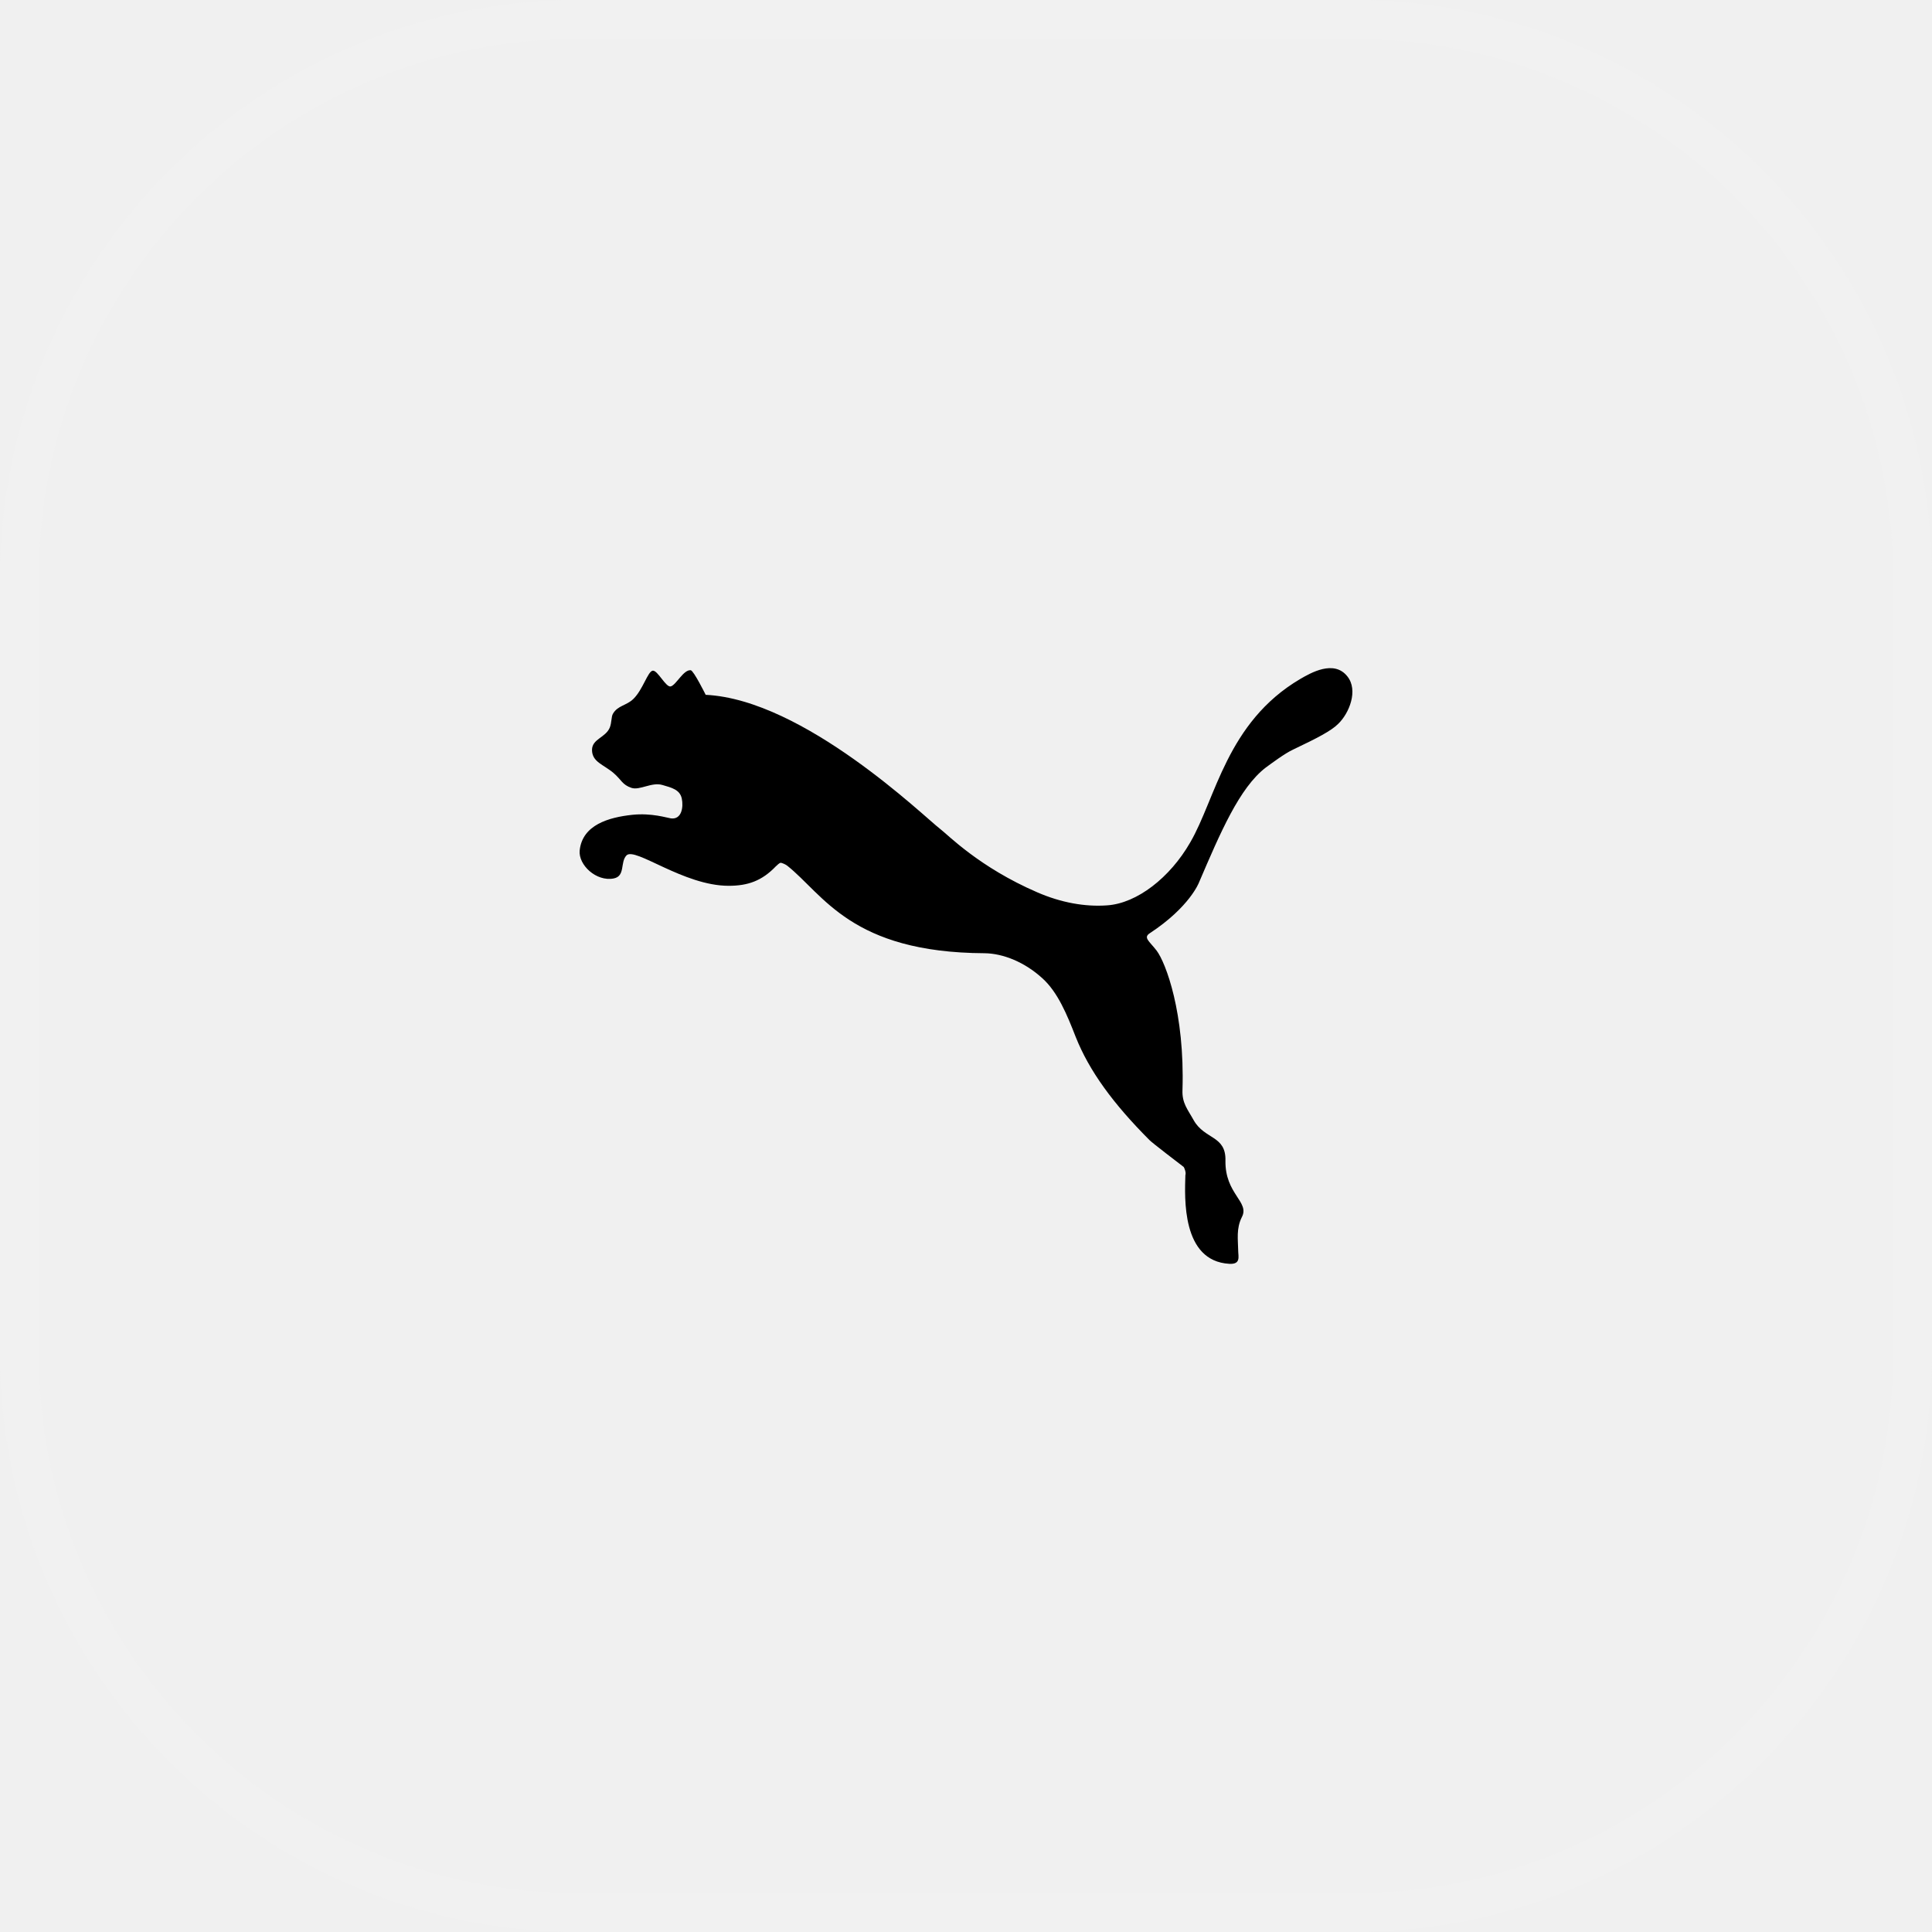
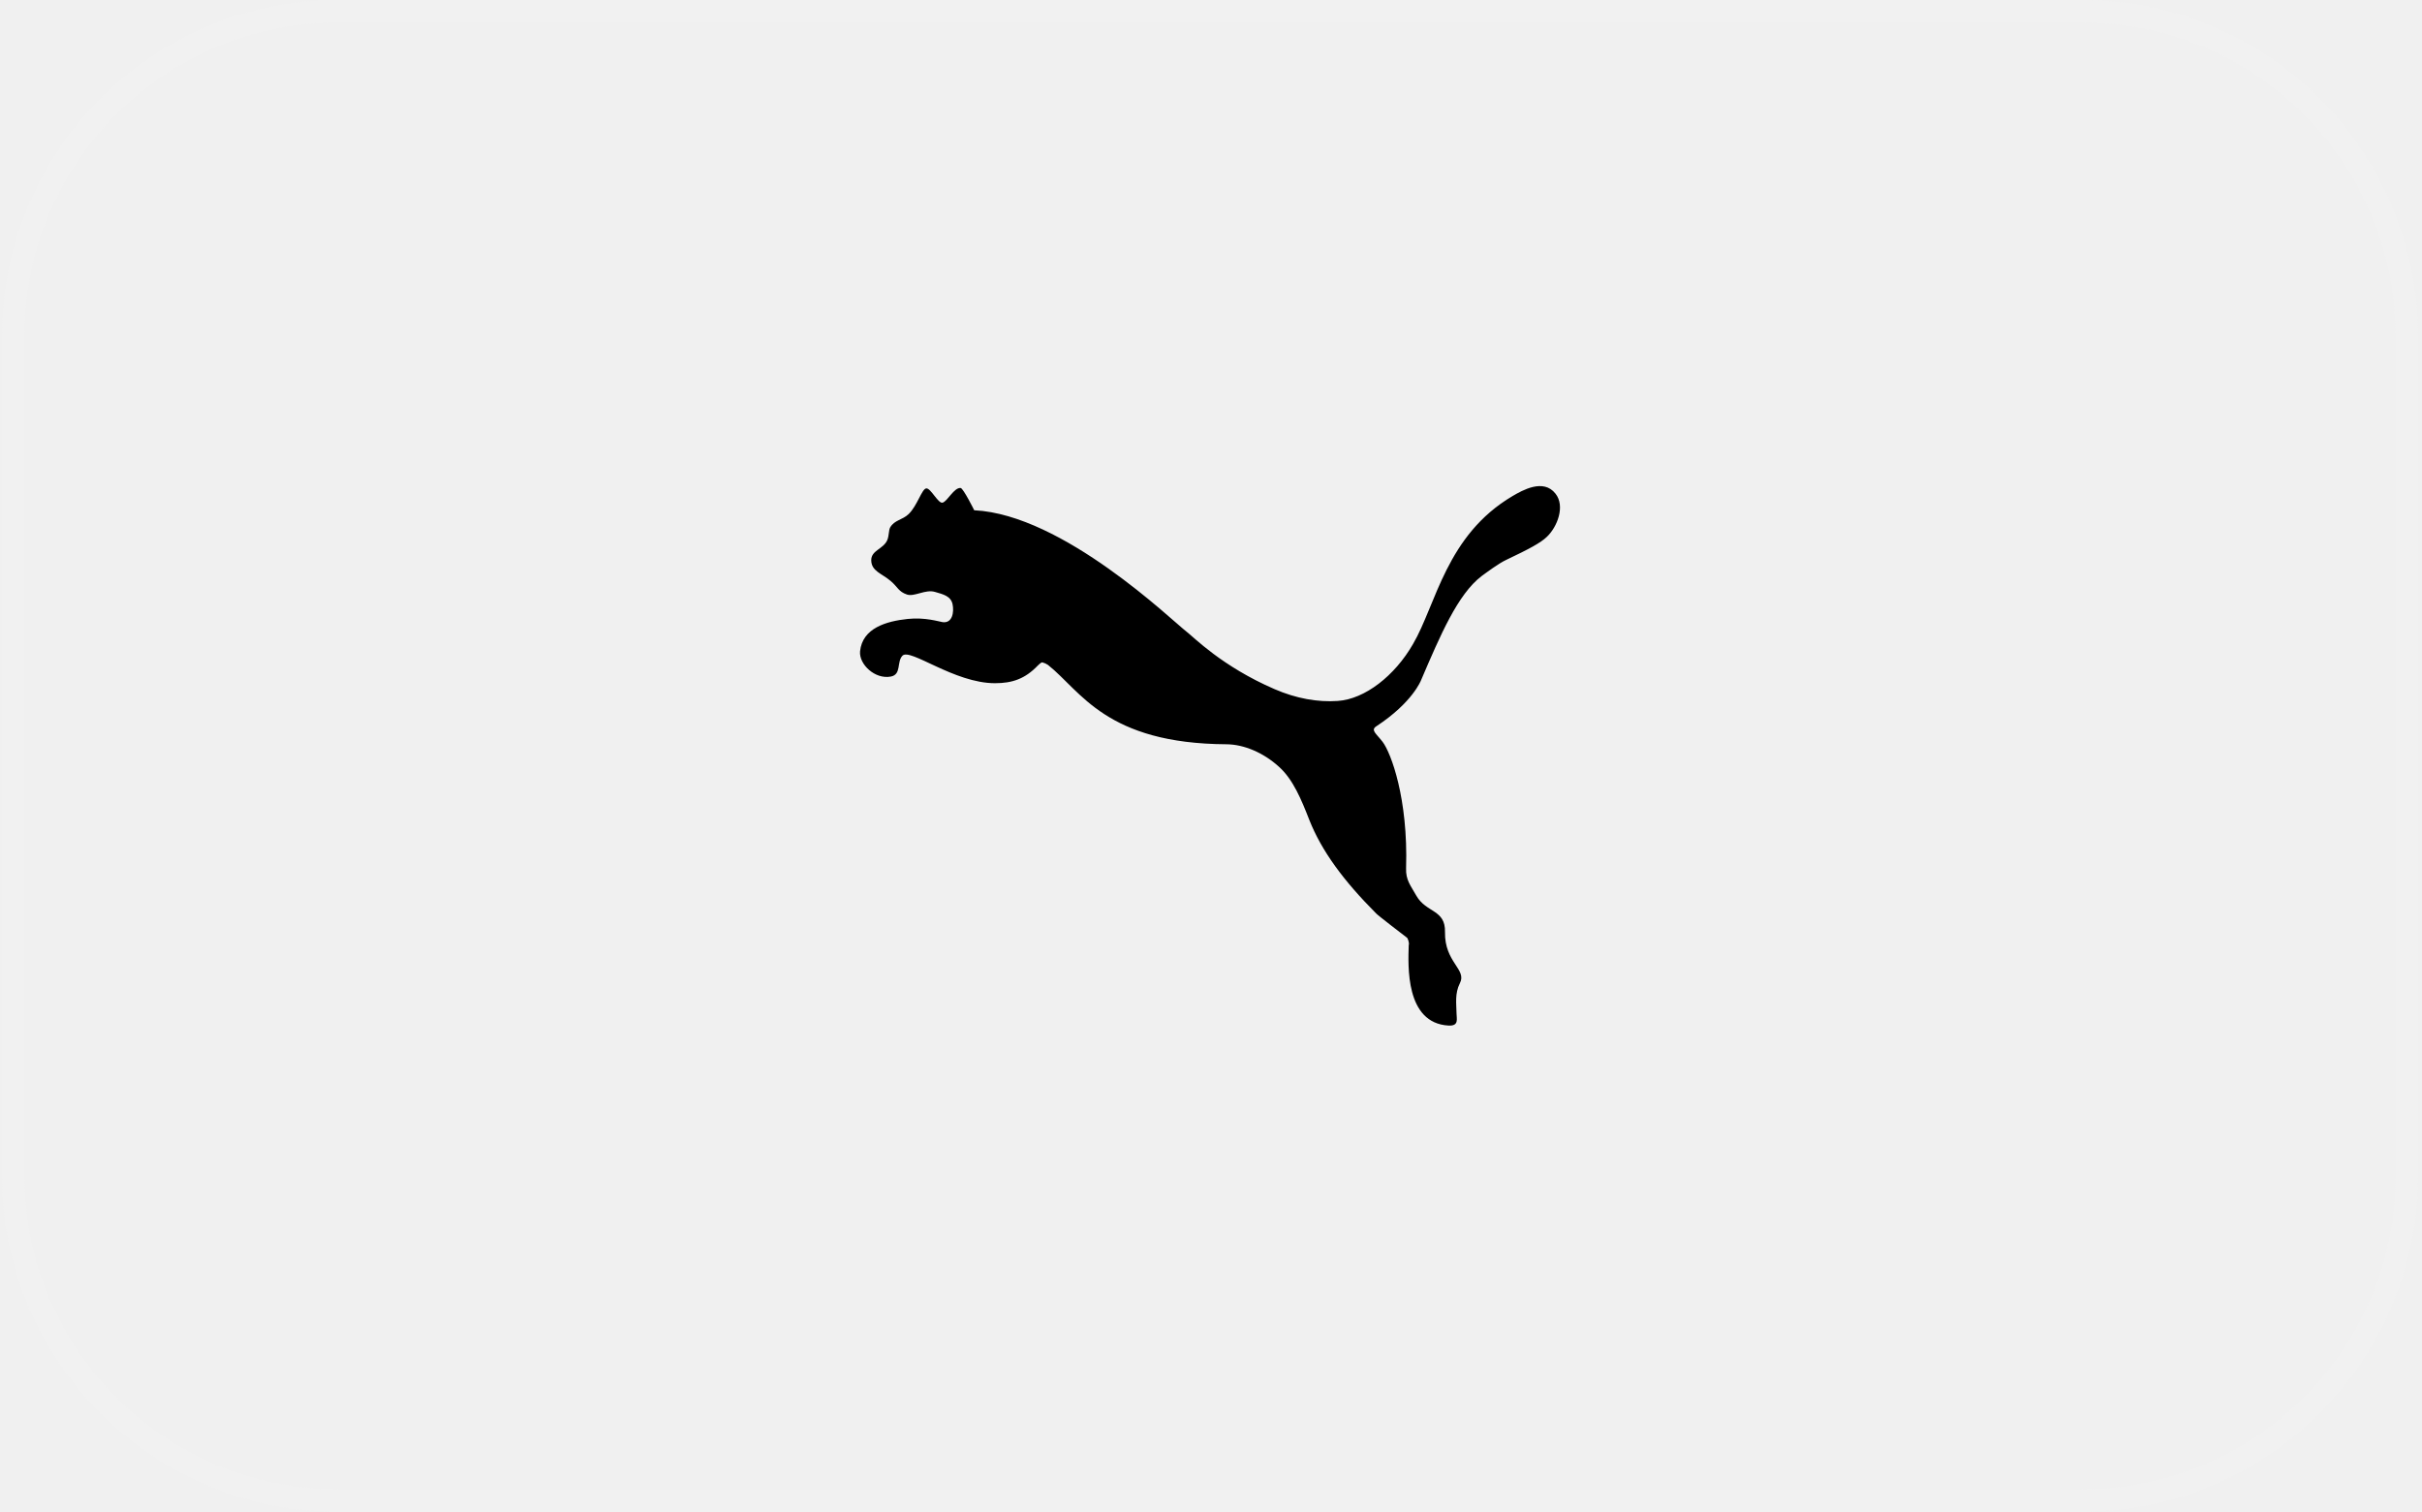
- <svg xmlns="http://www.w3.org/2000/svg" width="80" height="80" viewBox="0 0 80 80" fill="none">
-   <path d="M24 0.8H56C68.813 0.8 79.2 11.187 79.2 24V56C79.2 68.813 68.813 79.2 56 79.2H24C11.187 79.2 0.8 68.813 0.8 56V24C0.8 11.187 11.187 0.8 24 0.8Z" stroke="#F1F1F1" stroke-width="1.6" />
-   <path d="M55.794 28.011C55.237 27.3 54.266 27.869 53.837 28.117C50.792 29.912 50.343 33.072 49.282 34.887C48.447 36.34 47.079 37.407 45.842 37.489C44.927 37.555 43.935 37.377 42.951 36.949C40.541 35.908 39.244 34.56 38.928 34.323C38.279 33.829 33.288 28.969 29.221 28.771C29.221 28.771 28.726 27.771 28.602 27.753C28.305 27.72 28.002 28.355 27.78 28.421C27.58 28.492 27.23 27.739 27.027 27.772C26.823 27.799 26.624 28.553 26.227 28.941C25.933 29.225 25.579 29.208 25.378 29.559C25.308 29.687 25.332 29.912 25.253 30.119C25.084 30.545 24.519 30.591 24.514 31.048C24.514 31.556 24.989 31.653 25.405 32.008C25.736 32.291 25.759 32.491 26.144 32.623C26.488 32.74 26.987 32.373 27.43 32.505C27.799 32.613 28.154 32.692 28.232 33.069C28.304 33.411 28.232 33.947 27.779 33.887C27.63 33.867 26.982 33.655 26.181 33.74C25.215 33.843 24.111 34.152 24.003 35.22C23.948 35.816 24.688 36.513 25.41 36.375C25.904 36.28 25.671 35.7 25.942 35.42C26.297 35.06 28.304 36.679 30.171 36.679C30.962 36.679 31.546 36.479 32.127 35.872C32.18 35.833 32.251 35.736 32.334 35.725C32.426 35.748 32.515 35.788 32.593 35.843C34.102 37.039 35.239 39.443 40.767 39.471C41.543 39.48 42.434 39.843 43.161 40.507C43.801 41.084 44.18 42.007 44.544 42.94C45.102 44.344 46.092 45.699 47.6 47.211C47.68 47.301 48.92 48.251 49.014 48.321C49.029 48.335 49.126 48.544 49.084 48.661C49.057 49.581 48.92 52.221 50.904 52.332C51.392 52.359 51.271 52.024 51.271 51.785C51.264 51.331 51.184 50.872 51.422 50.399C51.759 49.761 50.72 49.453 50.743 48.057C50.768 47.012 49.883 47.189 49.431 46.391C49.178 45.933 48.94 45.681 48.964 45.129C49.062 41.956 48.275 39.865 47.891 39.36C47.588 38.968 47.327 38.823 47.615 38.64C49.268 37.553 49.648 36.541 49.648 36.541C50.528 34.487 51.323 32.615 52.415 31.781C52.636 31.621 53.2 31.195 53.551 31.035C54.568 30.552 55.115 30.264 55.401 29.984C55.876 29.535 56.248 28.58 55.794 28.011Z" fill="black" />
+ <svg xmlns="http://www.w3.org/2000/svg" width="173" height="108" viewBox="0 0 173 108" fill="none">
+   <path d="M24.143 0.8H148.714C161.527 0.8 171.914 11.187 171.914 24V84C171.914 96.813 161.527 107.2 148.714 107.2H24.143C11.33 107.2 0.943 96.813 0.943 84V24C0.943 11.187 11.33 0.8 24.143 0.8Z" stroke="#F1F1F1" stroke-width="1.6" />
+   <g clip-path="url(#clip0_174_215)">
+     <path d="M111.106 35.267C110.237 34.156 108.718 35.046 108.05 35.433C103.291 38.237 102.589 43.175 100.931 46.01C99.627 48.281 97.489 49.948 95.556 50.077C94.127 50.179 92.577 49.902 91.039 49.233C87.275 47.606 85.248 45.5 84.754 45.129C83.739 44.358 75.941 36.764 69.587 36.454C69.587 36.454 68.812 34.892 68.618 34.864C68.156 34.812 67.681 35.804 67.335 35.908C67.023 36.019 66.475 34.842 66.158 34.894C65.839 34.935 65.529 36.114 64.908 36.721C64.45 37.164 63.895 37.137 63.581 37.685C63.473 37.885 63.51 38.237 63.387 38.56C63.123 39.227 62.239 39.298 62.231 40.012C62.231 40.806 62.975 40.958 63.625 41.512C64.141 41.954 64.177 42.267 64.779 42.473C65.316 42.656 66.096 42.083 66.787 42.289C67.364 42.458 67.918 42.581 68.041 43.171C68.154 43.704 68.041 44.542 67.333 44.448C67.1 44.417 66.087 44.085 64.837 44.219C63.327 44.379 61.602 44.862 61.433 46.531C61.348 47.462 62.504 48.552 63.631 48.335C64.404 48.187 64.039 47.281 64.462 46.844C65.019 46.281 68.154 48.81 71.07 48.81C72.306 48.81 73.219 48.498 74.127 47.55C74.21 47.489 74.32 47.337 74.45 47.321C74.595 47.357 74.733 47.419 74.856 47.504C77.212 49.373 78.989 53.129 87.627 53.173C88.839 53.187 90.231 53.754 91.368 54.792C92.368 55.694 92.96 57.135 93.529 58.594C94.4 60.787 95.948 62.904 98.304 65.267C98.429 65.408 100.366 66.892 100.512 67.002C100.537 67.023 100.687 67.35 100.623 67.533C100.581 68.971 100.366 73.096 103.466 73.269C104.229 73.31 104.039 72.787 104.039 72.415C104.029 71.704 103.904 70.987 104.275 70.248C104.802 69.252 103.179 68.771 103.214 66.59C103.254 64.956 101.871 65.233 101.164 63.985C100.768 63.271 100.398 62.877 100.435 62.014C100.587 57.056 99.358 53.789 98.758 53C98.285 52.387 97.877 52.16 98.327 51.875C100.91 50.177 101.504 48.596 101.504 48.596C102.879 45.385 104.121 42.46 105.827 41.158C106.173 40.908 107.054 40.242 107.602 39.992C109.191 39.237 110.046 38.787 110.493 38.35C111.235 37.648 111.816 36.156 111.106 35.267Z" fill="black" />
+   </g>
+   <defs>
+     <clipPath id="clip0_174_215">
+       <rect width="50" height="50" fill="white" transform="translate(61.4286 29)" />
+     </clipPath>
+   </defs>
</svg>
